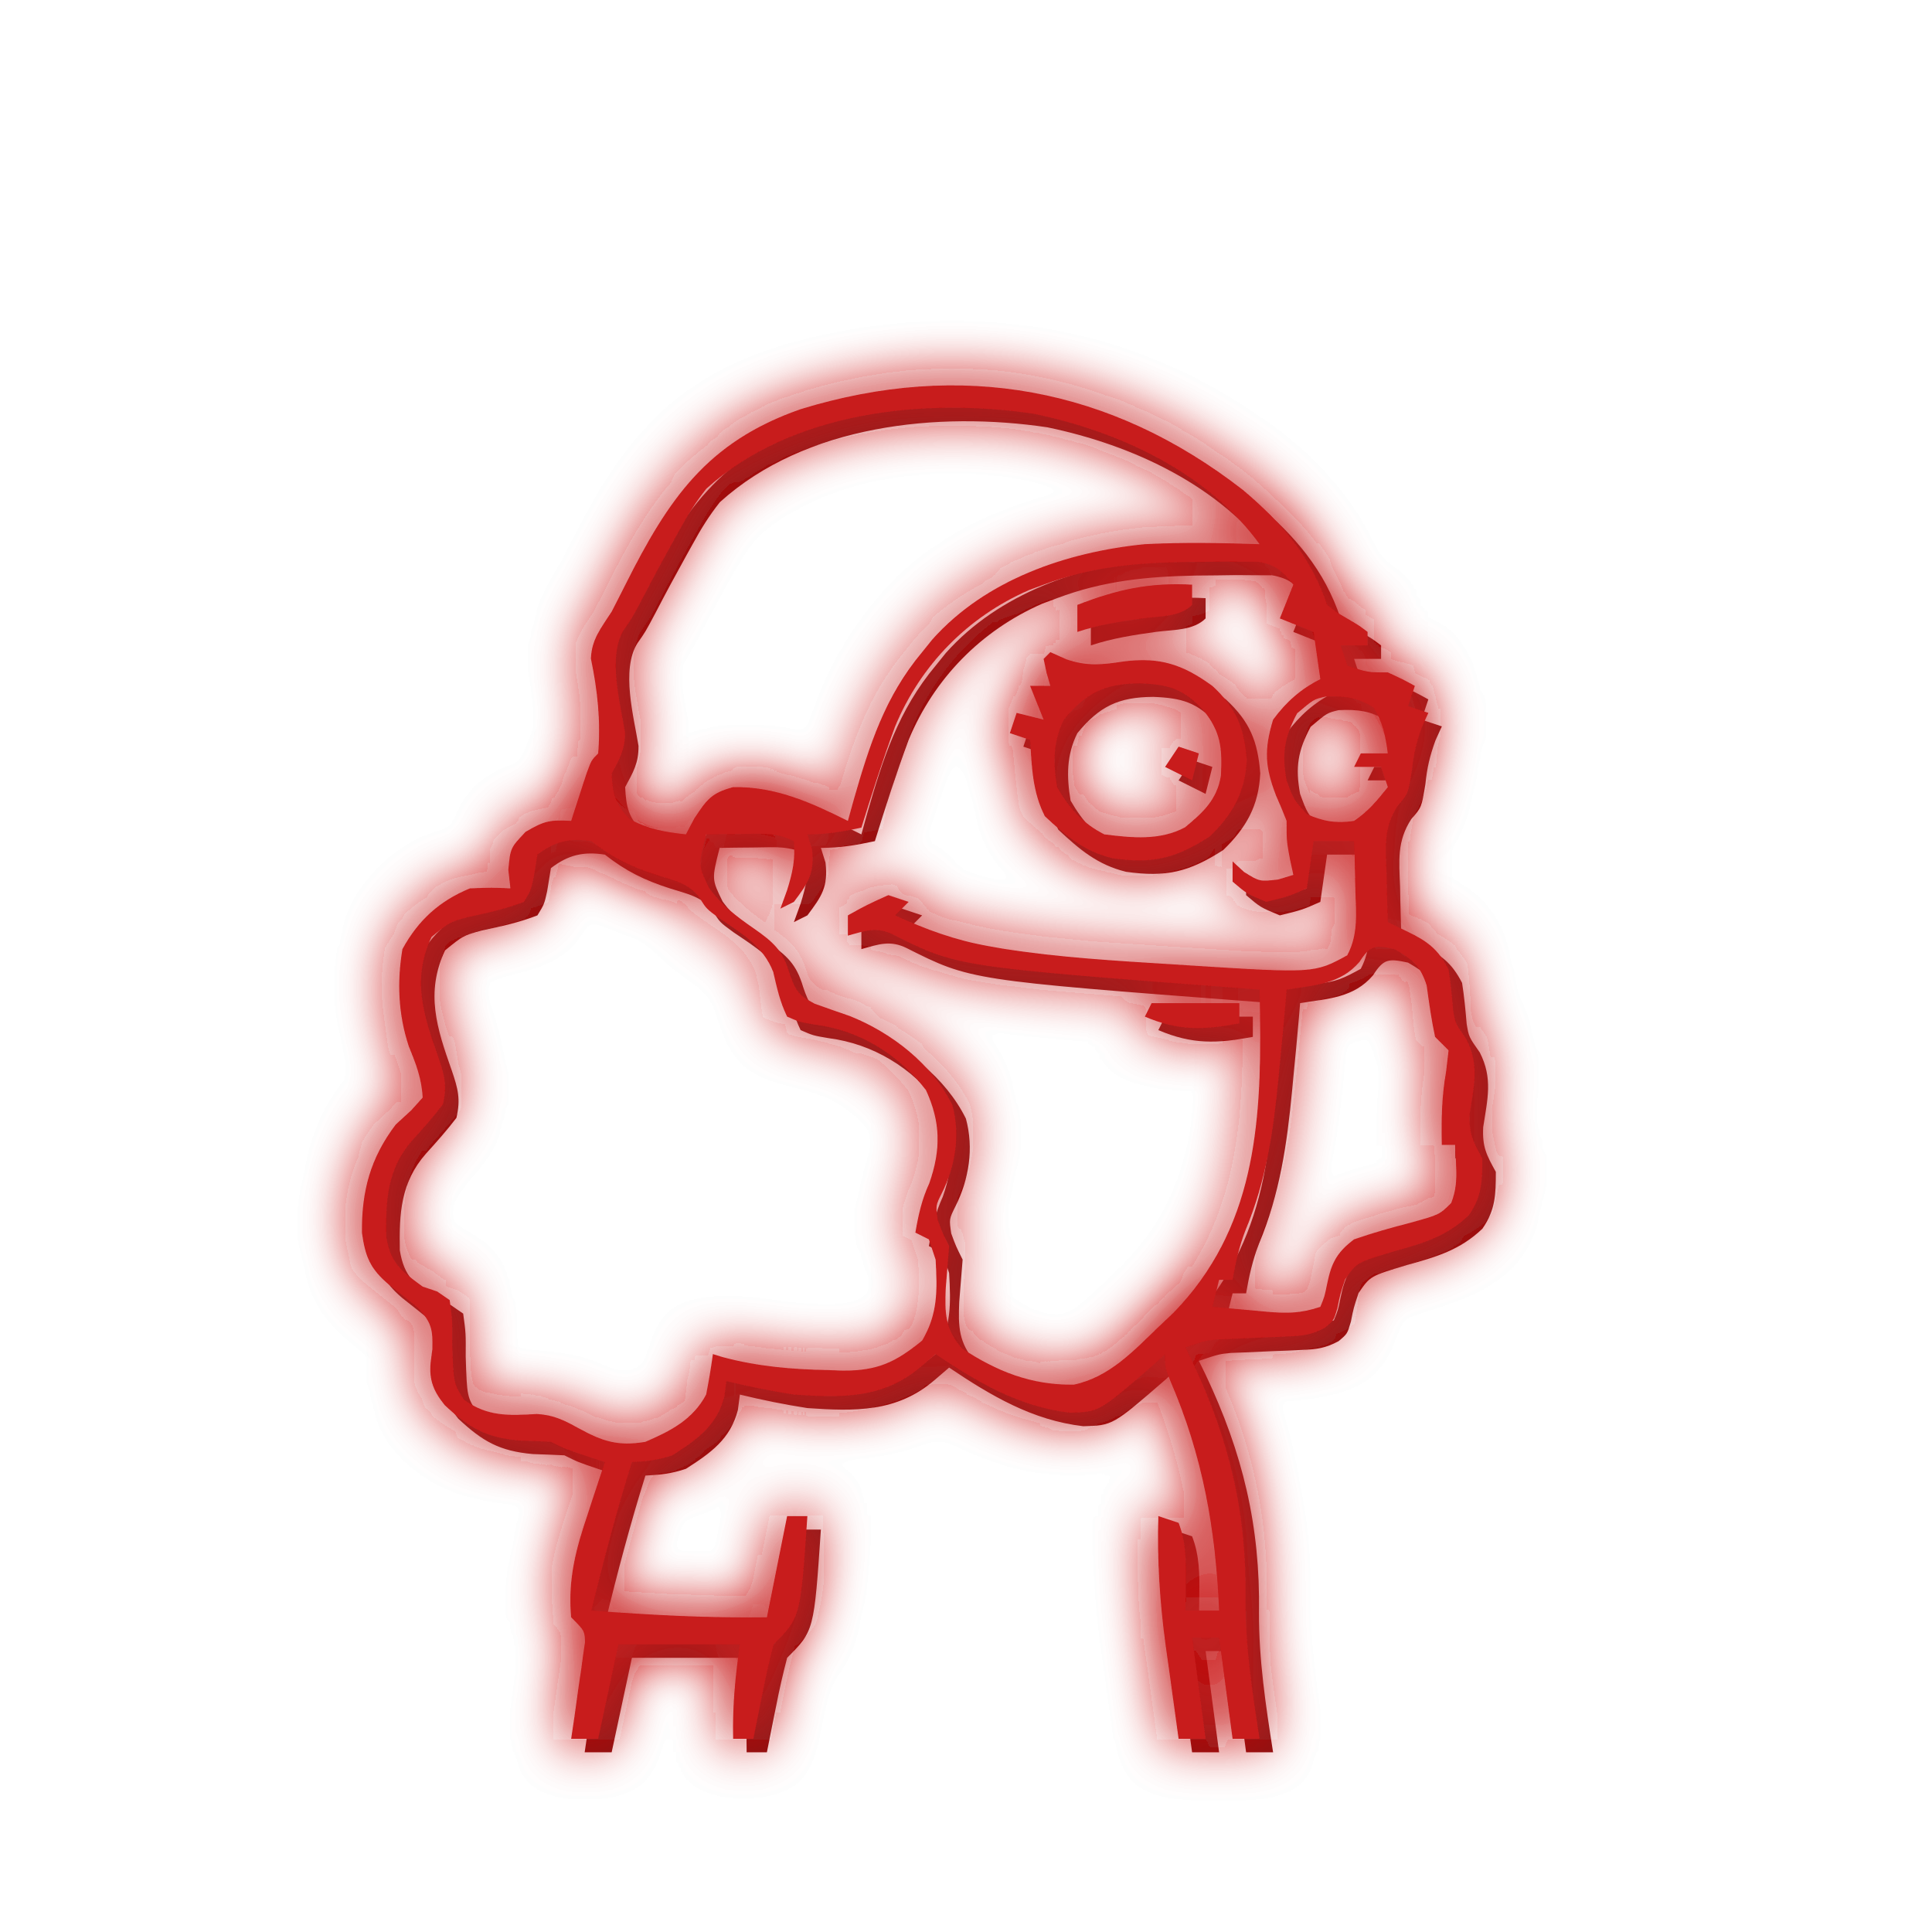
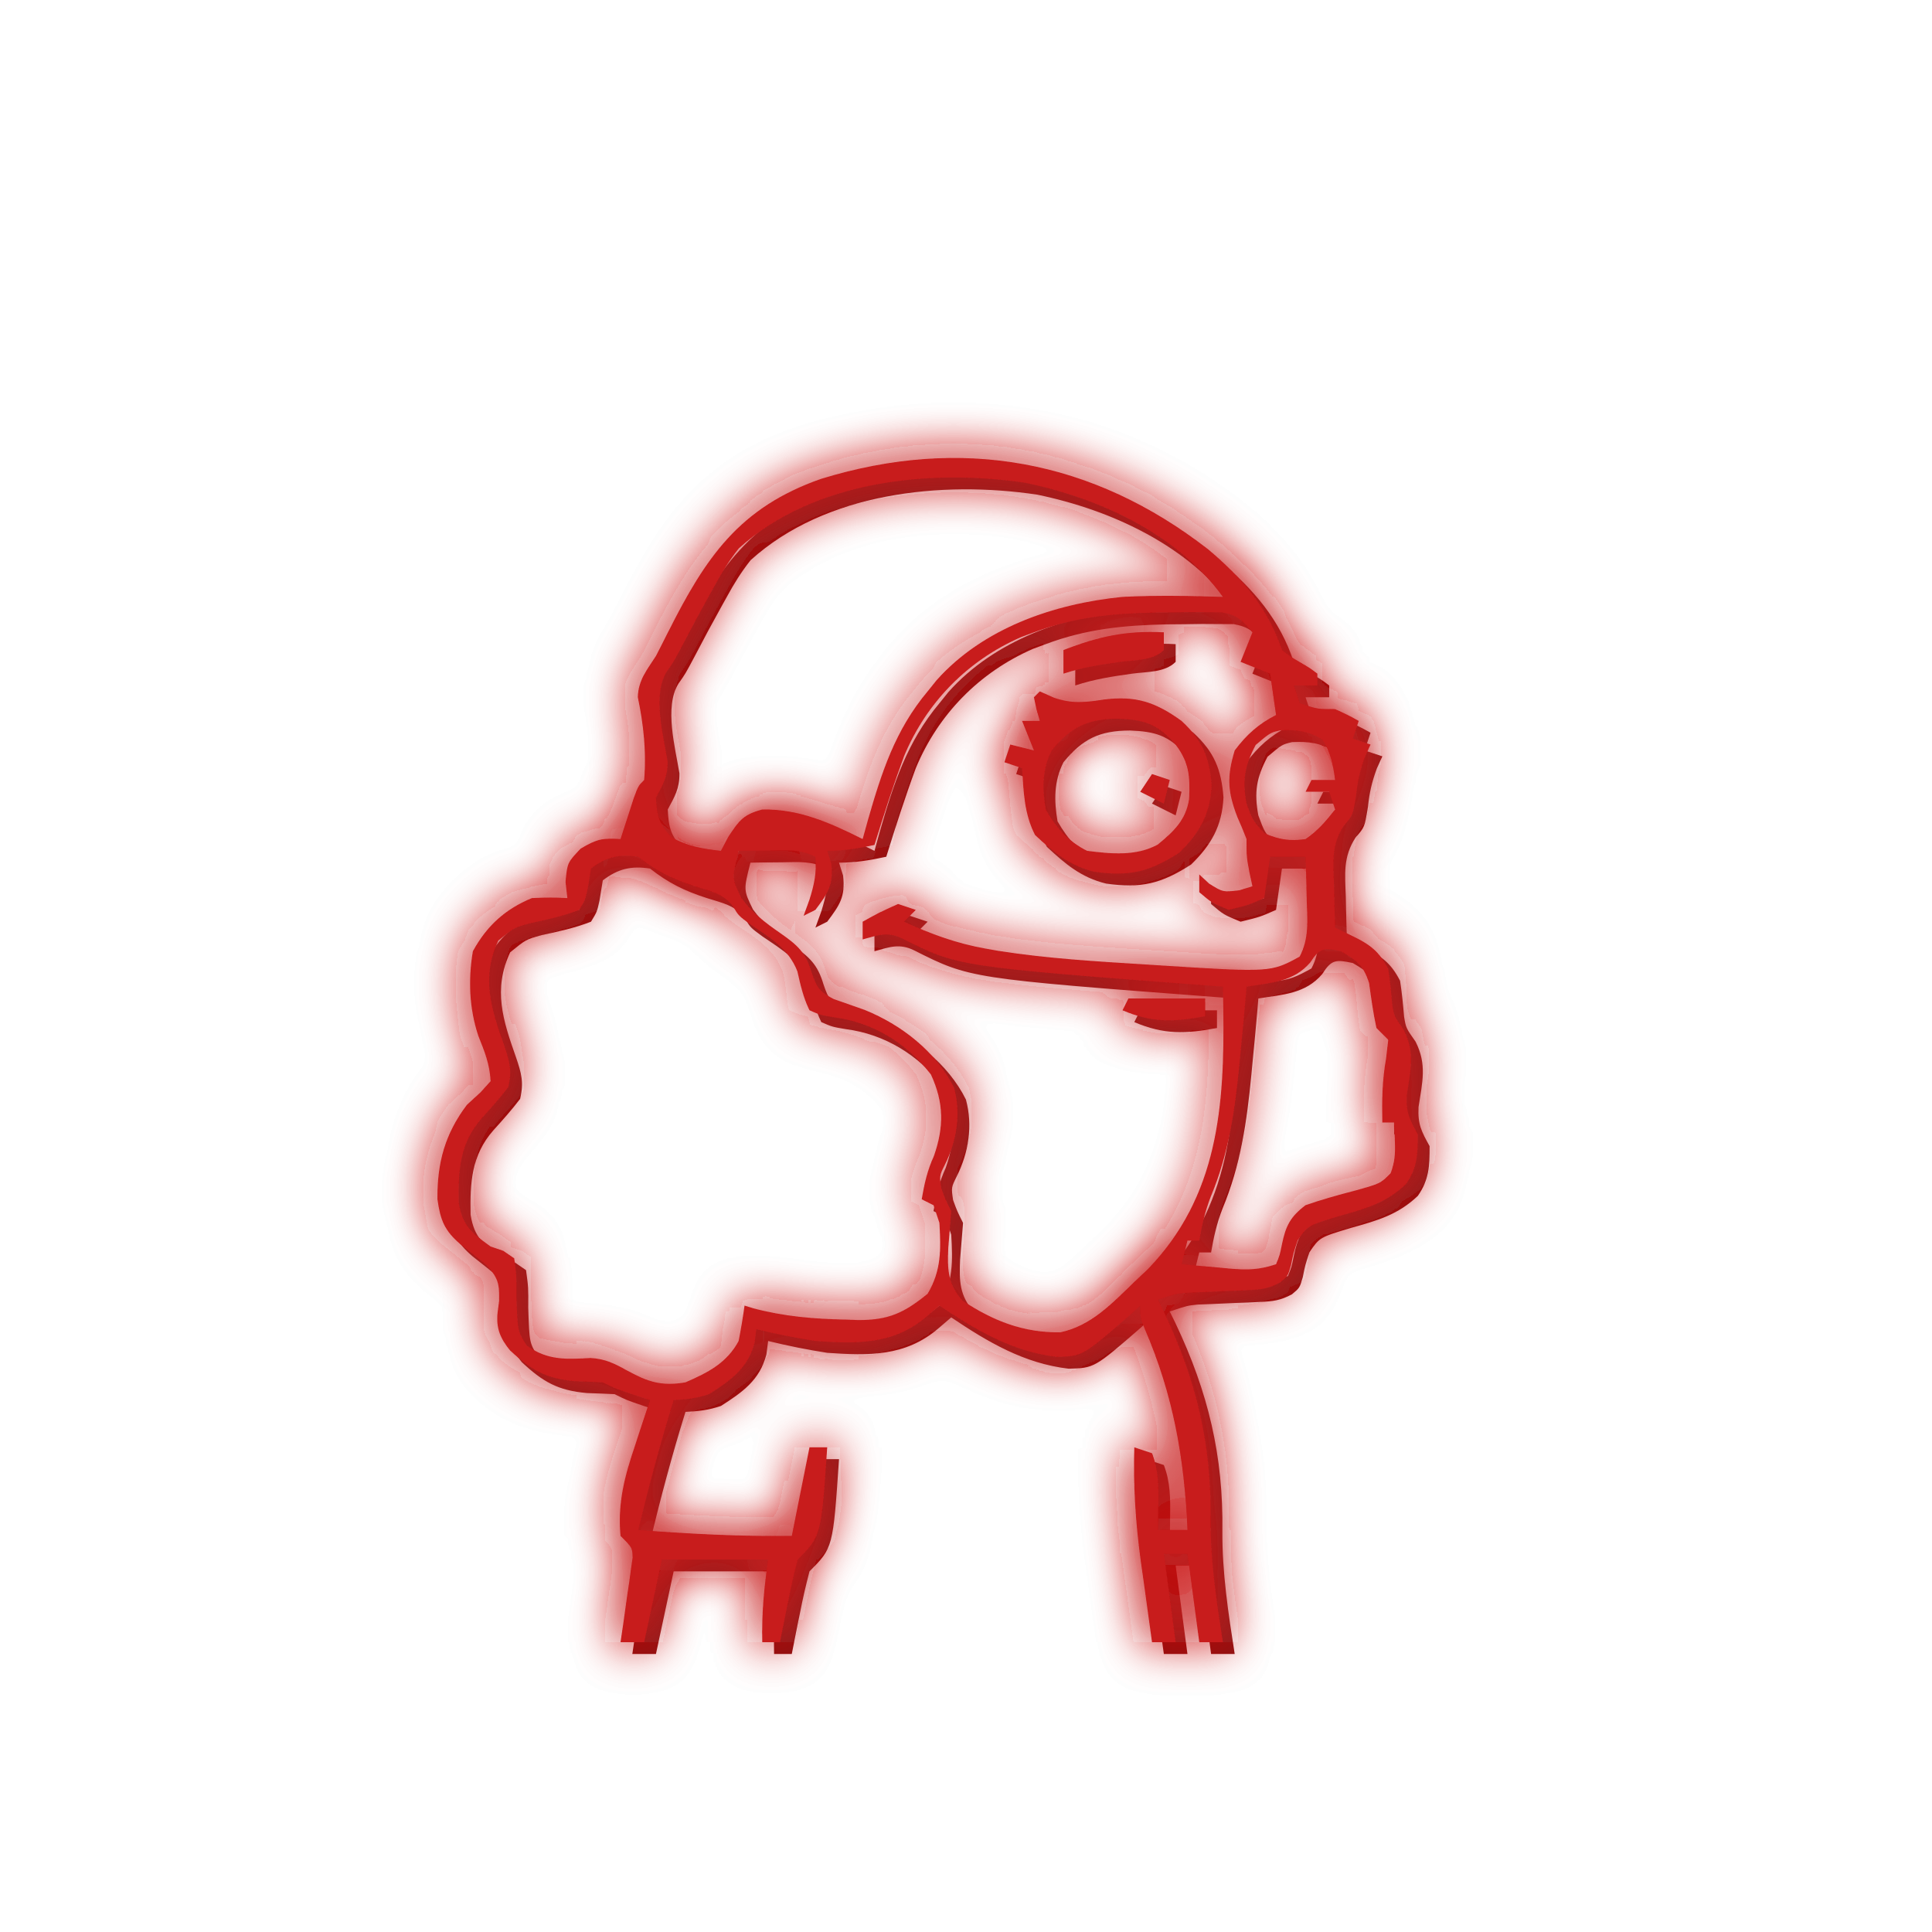
<svg xmlns="http://www.w3.org/2000/svg" version="1.1" width="229" height="229" viewBox="0 0 229 229">
  <defs>
    <filter id="glow">
      <feGaussianBlur stdDeviation="4" result="blur" />
      <feMerge>
        <feMergeNode in="blur" />
        <feMergeNode in="blur" />
        <feMergeNode in="SourceGraphic" />
      </feMerge>
    </filter>
  </defs>
-   <g transform="translate(22.9,22.9) scale(0.8)">
+   <g transform="translate(34.35,34.35) scale(0.7)">
    <g transform="translate(2,2)">
      <path d="M0 0 C5.731 4.815 10.107 9.887 12.496 17.055 C13.906 18.152 13.906 18.152 15.559 19.117 C17.219 20.09 17.219 20.09 18.496 21.055 C18.496 21.715 18.496 22.375 18.496 23.055 C17.176 23.055 15.856 23.055 14.496 23.055 C14.826 24.045 15.156 25.035 15.496 26.055 C18.496 27.055 18.496 27.055 21.496 27.055 C23.684 28.055 23.684 28.055 25.496 29.055 C25.166 30.045 24.836 31.035 24.496 32.055 C25.486 32.385 26.476 32.715 27.496 33.055 C27.187 33.735 26.877 34.416 26.559 35.117 C25.695 37.505 25.313 39.159 25.059 41.617 C24.496 45.055 24.496 45.055 22.973 46.785 C20.826 50.084 21.167 52.962 21.309 56.805 C21.322 57.502 21.336 58.199 21.35 58.918 C21.385 60.631 21.439 62.343 21.496 64.055 C22.449 64.515 23.401 64.975 24.383 65.449 C27.344 66.88 28.95 68.044 30.496 71.055 C30.815 73.076 31.004 75.086 31.176 77.125 C31.496 79.055 31.496 79.055 33.121 81.367 C35.079 85.195 34.266 88.269 33.625 92.434 C33.481 95.371 34.104 96.533 35.496 99.055 C35.496 102.431 35.443 104.693 33.508 107.477 C30.181 110.656 26.694 111.646 22.309 112.867 C16.877 114.497 16.877 114.497 15.16 117.012 C14.434 119.18 14.434 119.18 14.023 121.25 C13.496 123.055 13.496 123.055 12.194 124.144 C10.263 125.18 8.988 125.348 6.809 125.434 C6.11 125.468 5.411 125.502 4.691 125.537 C3.967 125.564 3.243 125.59 2.496 125.617 C1.058 125.677 -0.379 125.741 -1.816 125.809 C-2.452 125.833 -3.087 125.856 -3.742 125.881 C-5.504 126.055 -5.504 126.055 -8.504 127.055 C-8.178 127.721 -7.852 128.388 -7.516 129.074 C-1.994 140.721 0.597 151.513 0.407 164.347 C0.375 171.339 1.415 178.162 2.496 185.055 C1.176 185.055 -0.144 185.055 -1.504 185.055 C-2.164 180.105 -2.824 175.155 -3.504 170.055 C-4.824 170.055 -6.144 170.055 -7.504 170.055 C-7.174 172.53 -7.174 172.53 -5.504 185.055 C-6.824 185.055 -8.144 185.055 -9.504 185.055 C-10.015 181.431 -10.511 177.806 -11.004 174.18 C-11.147 173.166 -11.29 172.153 -11.438 171.109 C-12.299 164.713 -12.697 158.508 -12.504 152.055 C-11.514 152.385 -10.524 152.715 -9.504 153.055 C-8.384 155.946 -8.396 158.732 -8.441 161.805 C-8.45 162.604 -8.459 163.403 -8.469 164.227 C-8.48 164.83 -8.492 165.433 -8.504 166.055 C-6.854 166.055 -5.204 166.055 -3.504 166.055 C-4.021 153.997 -5.904 143.197 -10.734 132.016 C-11.504 130.055 -11.504 130.055 -11.504 128.055 C-12.133 128.632 -12.762 129.21 -13.41 129.805 C-21.278 136.63 -21.278 136.63 -25.629 136.742 C-33.16 135.865 -39.319 132.216 -45.504 128.055 C-46.226 128.673 -46.948 129.292 -47.691 129.93 C-53.275 134.716 -59.527 134.537 -66.504 134.055 C-69.877 133.534 -73.188 132.86 -76.504 132.055 C-76.603 132.813 -76.702 133.571 -76.805 134.352 C-77.921 138.667 -80.839 140.716 -84.504 143.055 C-86.626 143.765 -88.246 143.945 -90.504 144.055 C-92.772 151.327 -94.71 158.652 -96.504 166.055 C-87.815 166.711 -79.225 167.174 -70.504 167.055 C-69.514 162.105 -68.524 157.155 -67.504 152.055 C-66.514 152.055 -65.524 152.055 -64.504 152.055 C-65.519 167.07 -65.519 167.07 -69.504 171.055 C-70.127 173.437 -70.661 175.767 -71.129 178.18 C-71.263 178.838 -71.397 179.497 -71.535 180.176 C-71.865 181.801 -72.185 183.428 -72.504 185.055 C-73.494 185.055 -74.484 185.055 -75.504 185.055 C-75.605 180.098 -75.226 176.11 -74.504 171.055 C-80.444 171.055 -86.384 171.055 -92.504 171.055 C-92.999 173.365 -92.999 173.365 -95.504 185.055 C-96.824 185.055 -98.144 185.055 -99.504 185.055 C-99.336 183.923 -99.169 182.791 -98.996 181.625 C-98.79 180.143 -98.584 178.662 -98.379 177.18 C-98.267 176.433 -98.155 175.687 -98.039 174.918 C-97.942 174.203 -97.846 173.487 -97.746 172.75 C-97.652 172.09 -97.558 171.43 -97.46 170.75 C-97.504 169.055 -97.504 169.055 -99.504 167.055 C-100.015 161.426 -98.799 156.92 -97.004 151.617 C-96.765 150.886 -96.527 150.154 -96.281 149.4 C-95.698 147.615 -95.102 145.835 -94.504 144.055 C-95.453 143.745 -96.401 143.436 -97.379 143.117 C-100.504 142.055 -100.504 142.055 -102.504 141.055 C-104.066 140.978 -105.628 140.917 -107.191 140.867 C-112.124 140.431 -114.657 138.968 -118.227 135.625 C-119.876 133.597 -120.589 131.891 -120.32 129.258 C-120.237 128.613 -120.153 127.969 -120.066 127.305 C-119.996 124.363 -120.195 123.393 -122.211 121.188 C-123.66 120.012 -125.119 118.848 -126.586 117.695 C-129.317 115.359 -130.008 113.597 -130.504 110.055 C-130.56 103.887 -129.24 98.997 -125.504 94.055 C-125.122 93.704 -125.122 93.704 -123.191 91.93 C-122.635 91.311 -122.078 90.692 -121.504 90.055 C-121.654 87.199 -122.496 85.073 -123.566 82.43 C-125.126 77.752 -125.318 72.896 -124.504 68.055 C-122.149 63.757 -119.034 60.922 -114.504 59.055 C-111.254 58.93 -111.254 58.93 -108.504 59.055 C-108.607 58.147 -108.71 57.24 -108.816 56.305 C-108.504 53.055 -108.504 53.055 -106.254 50.68 C-103.464 49.031 -102.584 48.884 -99.504 49.055 C-99.299 48.417 -99.094 47.779 -98.883 47.121 C-98.613 46.295 -98.344 45.469 -98.066 44.617 C-97.8 43.793 -97.533 42.97 -97.258 42.121 C-96.504 40.055 -96.504 40.055 -95.504 39.055 C-95.099 34.283 -95.605 29.682 -96.578 25.012 C-96.468 22.113 -95.066 20.491 -93.504 18.055 C-92.819 16.741 -92.148 15.42 -91.488 14.094 C-85.133 1.461 -79.464 -7.076 -65.504 -11.945 C-41.76 -19.231 -19.574 -15.207 0 0 Z M-79.469 -0.168 C-81.062 1.831 -82.28 3.809 -83.504 6.055 C-83.793 6.575 -84.083 7.095 -84.381 7.63 C-85.958 10.466 -87.495 13.319 -88.988 16.199 C-90.504 19.055 -90.504 19.055 -91.695 20.746 C-94.136 24.696 -92.221 31.599 -91.527 35.941 C-91.499 38.491 -92.312 39.835 -93.504 42.055 C-93.353 45.158 -92.985 46.556 -90.816 48.805 C-88.054 50.298 -85.607 50.702 -82.504 51.055 C-82.091 50.271 -81.679 49.487 -81.254 48.68 C-79.372 45.857 -78.739 44.929 -75.504 44.055 C-69.236 43.941 -64.021 46.309 -58.504 49.055 C-58.213 48.004 -57.921 46.954 -57.621 45.871 C-55.291 37.771 -53.007 30.62 -47.504 24.055 C-47.004 23.433 -46.504 22.812 -45.988 22.172 C-38.078 13.301 -26.087 9.208 -14.504 8.055 C-8.834 7.767 -3.175 7.869 2.496 8.055 C-5.249 -2.586 -18.248 -8.62 -30.941 -11.258 C-47.109 -13.667 -66.763 -11.661 -79.469 -0.168 Z M-29.504 14.055 C-30.222 14.322 -30.94 14.588 -31.68 14.863 C-40.762 18.831 -47.727 25.959 -51.504 35.055 C-53.331 40.003 -54.944 45.016 -56.504 50.055 C-59.267 50.652 -61.664 51.055 -64.504 51.055 C-64.277 51.777 -64.05 52.498 -63.816 53.242 C-63.416 56.845 -64.365 58.202 -66.504 61.055 C-66.834 61.22 -66.834 61.22 -68.504 62.055 C-68.339 61.601 -68.339 61.601 -67.504 59.305 C-66.67 56.593 -66.291 54.826 -66.504 52.055 C-69.148 50.732 -71.182 50.958 -74.129 50.992 C-74.63 50.997 -74.63 50.997 -77.168 51.02 C-77.939 51.031 -78.71 51.043 -79.504 51.055 C-80.684 55.688 -80.684 55.688 -79.066 58.992 C-77.189 61.565 -75.048 63.184 -72.441 64.992 C-69.52 67.027 -68.142 68.26 -67.129 71.68 C-66.269 74.204 -65.836 74.881 -63.426 76.141 C-61.69 76.763 -59.951 77.374 -58.207 77.973 C-51.988 80.462 -46.043 85.072 -43.02 91.16 C-41.824 95.553 -42.554 100.165 -44.578 104.191 C-45.504 106.055 -45.504 106.055 -45.191 108.18 C-44.504 110.055 -44.504 110.055 -43.504 112.055 C-43.665 114.138 -43.833 116.222 -44.004 118.305 C-44.162 121.933 -44.112 124.363 -41.609 127.211 C-36.401 130.644 -31.311 132.667 -25.035 132.586 C-19.805 131.488 -16.25 127.662 -12.504 124.055 C-12.135 123.706 -12.135 123.706 -10.27 121.941 C1.756 109.577 2.783 94.153 2.566 77.859 C2.544 76.591 2.521 75.323 2.496 74.055 C2.028 74.02 2.028 74.02 -0.339 73.843 C-42.356 70.653 -42.356 70.653 -51.777 65.91 C-54.246 64.687 -55.924 65.338 -58.504 66.055 C-58.504 65.065 -58.504 64.075 -58.504 63.055 C-55.691 61.492 -55.691 61.492 -52.504 60.055 C-52.009 60.22 -52.009 60.22 -49.504 61.055 C-50.164 61.715 -50.824 62.375 -51.504 63.055 C-46.932 65.143 -42.596 66.742 -37.629 67.617 C-36.941 67.739 -36.254 67.86 -35.545 67.985 C-27.231 69.299 -18.834 69.78 -10.441 70.305 C-9.716 70.352 -8.99 70.399 -8.242 70.447 C10.584 71.64 10.584 71.64 15.484 68.973 C17.12 65.872 16.809 62.809 16.684 59.367 C16.67 58.665 16.657 57.963 16.643 57.24 C16.607 55.511 16.553 53.783 16.496 52.055 C14.516 52.055 12.536 52.055 10.496 52.055 C10.166 54.365 9.836 56.675 9.496 59.055 C6.809 60.242 6.809 60.242 3.496 61.055 C0.621 59.867 0.621 59.867 -1.504 58.055 C-1.504 57.065 -1.504 56.075 -1.504 55.055 C-0.947 55.57 -0.39 56.086 0.184 56.617 C2.496 58.055 2.496 58.055 5.246 57.742 C5.989 57.515 6.731 57.288 7.496 57.055 C7.331 56.292 7.166 55.528 6.996 54.742 C6.496 52.055 6.496 52.055 6.496 49.055 C6.01 47.791 5.485 46.541 4.934 45.305 C3.277 40.984 3.151 38.51 4.496 34.055 C6.422 31.458 8.581 29.512 11.496 28.055 C11.331 26.9 11.331 26.9 10.496 21.055 C8.846 20.395 7.196 19.735 5.496 19.055 C6.156 17.405 6.816 15.755 7.496 14.055 C5.836 12.027 4.948 11.135 2.326 10.667 C1.497 10.663 0.667 10.66 -0.188 10.656 C-1.11 10.65 -2.032 10.644 -2.982 10.638 C-3.959 10.652 -4.935 10.665 -5.941 10.68 C-6.936 10.688 -7.931 10.697 -8.956 10.706 C-16.206 10.851 -22.669 11.479 -29.504 14.055 Z M8.059 33.117 C6.157 36.693 5.774 39.099 6.496 43.055 C7.559 45.93 7.559 45.93 9.496 48.055 C11.897 49.122 13.894 49.47 16.496 49.055 C18.635 47.598 19.846 46.104 21.496 44.055 C21.166 43.065 20.836 42.075 20.496 41.055 C19.176 41.055 17.856 41.055 16.496 41.055 C16.826 40.395 17.156 39.735 17.496 39.055 C18.816 39.055 20.136 39.055 21.496 39.055 C21.146 36.464 20.758 34.477 19.371 32.242 C17.022 30.754 14.978 30.51 12.215 30.645 C10.496 31.055 10.496 31.055 8.059 33.117 Z M-104.504 54.055 C-104.69 55.189 -104.875 56.323 -105.066 57.492 C-105.484 59.387 -105.484 59.387 -106.504 61.055 C-109.253 62.13 -111.978 62.701 -114.859 63.332 C-117.504 64.055 -117.504 64.055 -120.191 66.242 C-123.126 72.531 -121.414 77.757 -119.195 84.027 C-118.287 86.691 -117.847 88.28 -118.504 91.055 C-119.924 92.923 -121.458 94.642 -123.035 96.379 C-126.758 100.626 -126.996 105.221 -126.891 110.68 C-126.254 114.591 -124.671 115.752 -121.504 118.055 C-120.795 118.294 -120.086 118.534 -119.355 118.781 C-118.744 119.201 -118.133 119.622 -117.504 120.055 C-117.105 122.953 -117.105 122.953 -117.129 126.43 C-116.935 132.373 -116.935 132.373 -115.398 134.801 C-111.928 137.341 -108.726 137.183 -104.582 136.93 C-102.071 137.081 -100.574 137.848 -98.379 139.055 C-94.862 140.974 -92.58 141.749 -88.504 141.055 C-84.724 139.423 -81.496 137.778 -79.504 134.055 C-79.114 132.065 -78.772 130.064 -78.504 128.055 C-78.272 128.127 -78.272 128.127 -77.098 128.492 C-71.845 129.903 -66.729 130.33 -61.316 130.43 C-60.64 130.455 -59.963 130.481 -59.266 130.508 C-54.137 130.528 -51.481 129.302 -47.504 126.055 C-45.145 122.087 -45.254 118.544 -45.504 114.055 C-45.834 113.065 -46.164 112.075 -46.504 111.055 C-47.164 110.725 -47.824 110.395 -48.504 110.055 C-48.053 107.426 -47.559 105.174 -46.441 102.742 C-44.711 97.781 -44.739 93.717 -46.941 88.93 C-51.062 83.619 -56.748 80.097 -63.379 79.242 C-65.652 78.859 -65.652 78.859 -67.504 78.055 C-68.566 75.886 -69.021 73.791 -69.562 71.441 C-71.087 67.576 -74.094 65.841 -77.445 63.562 C-79.504 62.055 -79.504 62.055 -80.445 60.484 C-82.109 58.238 -84.265 57.896 -86.879 57.055 C-90.675 55.827 -93.374 54.516 -96.504 52.055 C-99.68 51.558 -101.951 52.097 -104.504 54.055 Z M17.309 69.93 C14.465 73.264 10.689 73.387 6.496 74.055 C6.447 74.663 6.398 75.272 6.348 75.898 C6.087 78.953 5.795 82.004 5.496 85.055 C5.467 85.371 5.467 85.371 5.317 86.969 C4.546 94.973 3.525 102.231 0.398 109.723 C-0.542 112.153 -1.062 114.491 -1.504 117.055 C-2.164 117.055 -2.824 117.055 -3.504 117.055 C-3.834 118.375 -4.164 119.695 -4.504 121.055 C-2.4 121.25 -0.296 121.436 1.809 121.617 C2.403 121.673 2.998 121.729 3.611 121.787 C6.639 122.041 8.572 122.029 11.496 121.055 C12.121 119.531 12.121 119.531 12.496 117.68 C13.133 114.561 13.926 113 16.496 111.055 C19.266 110.095 22.012 109.325 24.846 108.594 C29.153 107.398 29.153 107.398 30.891 105.66 C31.599 103.783 31.697 102.369 31.621 100.367 C31.58 99.274 31.539 98.181 31.496 97.055 C30.836 97.055 30.176 97.055 29.496 97.055 C29.42 93.336 29.467 89.907 30.121 86.242 C30.183 85.716 30.183 85.716 30.496 83.055 C29.836 82.395 29.176 81.735 28.496 81.055 C27.952 78.536 27.607 76.017 27.254 73.465 C26.311 70.465 25.169 69.627 22.496 68.055 C19.651 67.451 18.9 67.416 17.309 69.93 Z " fill="#8b1414" transform="translate(155.5039,43.94531)" />
      <path d="M0 0 C0 0.99 0 1.98 0 3 C-1.837 4.837 -4.87 4.655 -7.375 5 C-10.688 5.463 -13.81 5.937 -17 7 C-17 5.68 -17 4.36 -17 3 C-11.103 0.707 -6.334 -0.345 0 0 Z " fill="#8b1414" transform="translate(148,58)" />
      <path d="M0 0 C0.392 0.175 0.392 0.175 2.375 1.062 C5.433 2.123 7.7 1.87 10.875 1.375 C16.26 0.694 19.636 1.835 24 5 C27.556 8.283 28.733 11.228 29.098 15.945 C28.868 20.771 27.04 23.987 23.625 27.312 C18.546 30.578 15.176 31.386 9.215 30.543 C4.994 29.508 2.35 27.257 -0.812 24.312 C-2.653 20.727 -2.753 16.98 -3 13 C-3.99 12.67 -4.98 12.34 -6 12 C-5.67 11.01 -5.34 10.02 -5 9 C-4.34 9.165 -4.34 9.165 -1 10 C-1.66 8.35 -2.32 6.7 -3 5 C-2.01 5 -1.02 5 0 5 C-0.093 4.68 -0.093 4.68 -0.562 3.062 C-0.707 2.382 -0.851 1.701 -1 1 C-0.67 0.67 -0.34 0.34 0 0 Z M2 10 C0.379 13.242 0.395 16.455 1 20 C2.764 23.073 4.821 25.41 8 27 C12.092 27.515 16.236 27.944 19.957 25.953 C22.636 23.737 24.711 21.833 25.273 18.266 C25.478 14.214 25.258 11.76 22.625 8.562 C19.705 5.429 17.511 4.793 13.25 4.625 C8.084 4.655 5.265 6.024 2 10 Z " fill="#8b1414" transform="translate(127,68)" />
      <path d="M0 0 C0.99 0.33 1.98 0.66 3 1 C2.67 2.32 2.34 3.64 2 5 C0.68 4.34 -0.64 3.68 -2 3 C-1.34 2.01 -0.68 1.02 0 0 Z " fill="#8b1414" transform="translate(146,82)" />
      <path d="M0 0 C4.29 0 8.58 0 13 0 C13 0.99 13 1.98 13 3 C7.668 4.001 4.028 4.137 -1 2 C-0.67 1.34 -0.34 0.68 0 0 Z " fill="#8b1414" transform="translate(142,120)" />
    </g>
    <g filter="url(#glow)">
      <path d="M0 0 C5.731 4.815 10.107 9.887 12.496 17.055 C13.906 18.152 13.906 18.152 15.559 19.117 C17.219 20.09 17.219 20.09 18.496 21.055 C18.496 21.715 18.496 22.375 18.496 23.055 C17.176 23.055 15.856 23.055 14.496 23.055 C14.826 24.045 15.156 25.035 15.496 26.055 C18.496 27.055 18.496 27.055 21.496 27.055 C23.684 28.055 23.684 28.055 25.496 29.055 C25.166 30.045 24.836 31.035 24.496 32.055 C25.486 32.385 26.476 32.715 27.496 33.055 C27.187 33.735 26.877 34.416 26.559 35.117 C25.695 37.505 25.313 39.159 25.059 41.617 C24.496 45.055 24.496 45.055 22.973 46.785 C20.826 50.084 21.167 52.962 21.309 56.805 C21.322 57.502 21.336 58.199 21.35 58.918 C21.385 60.631 21.439 62.343 21.496 64.055 C22.449 64.515 23.401 64.975 24.383 65.449 C27.344 66.88 28.95 68.044 30.496 71.055 C30.815 73.076 31.004 75.086 31.176 77.125 C31.496 79.055 31.496 79.055 33.121 81.367 C35.079 85.195 34.266 88.269 33.625 92.434 C33.481 95.371 34.104 96.533 35.496 99.055 C35.496 102.431 35.443 104.693 33.508 107.477 C30.181 110.656 26.694 111.646 22.309 112.867 C16.877 114.497 16.877 114.497 15.16 117.012 C14.434 119.18 14.434 119.18 14.023 121.25 C13.496 123.055 13.496 123.055 12.194 124.144 C10.263 125.18 8.988 125.348 6.809 125.434 C6.11 125.468 5.411 125.502 4.691 125.537 C3.967 125.564 3.243 125.59 2.496 125.617 C1.058 125.677 -0.379 125.741 -1.816 125.809 C-2.452 125.833 -3.087 125.856 -3.742 125.881 C-5.504 126.055 -5.504 126.055 -8.504 127.055 C-8.178 127.721 -7.852 128.388 -7.516 129.074 C-1.994 140.721 0.597 151.513 0.407 164.347 C0.375 171.339 1.415 178.162 2.496 185.055 C1.176 185.055 -0.144 185.055 -1.504 185.055 C-2.164 180.105 -2.824 175.155 -3.504 170.055 C-4.824 170.055 -6.144 170.055 -7.504 170.055 C-7.174 172.53 -7.174 172.53 -5.504 185.055 C-6.824 185.055 -8.144 185.055 -9.504 185.055 C-10.015 181.431 -10.511 177.806 -11.004 174.18 C-11.147 173.166 -11.29 172.153 -11.438 171.109 C-12.299 164.713 -12.697 158.508 -12.504 152.055 C-11.514 152.385 -10.524 152.715 -9.504 153.055 C-8.384 155.946 -8.396 158.732 -8.441 161.805 C-8.45 162.604 -8.459 163.403 -8.469 164.227 C-8.48 164.83 -8.492 165.433 -8.504 166.055 C-6.854 166.055 -5.204 166.055 -3.504 166.055 C-4.021 153.997 -5.904 143.197 -10.734 132.016 C-11.504 130.055 -11.504 130.055 -11.504 128.055 C-12.133 128.632 -12.762 129.21 -13.41 129.805 C-21.278 136.63 -21.278 136.63 -25.629 136.742 C-33.16 135.865 -39.319 132.216 -45.504 128.055 C-46.226 128.673 -46.948 129.292 -47.691 129.93 C-53.275 134.716 -59.527 134.537 -66.504 134.055 C-69.877 133.534 -73.188 132.86 -76.504 132.055 C-76.603 132.813 -76.702 133.571 -76.805 134.352 C-77.921 138.667 -80.839 140.716 -84.504 143.055 C-86.626 143.765 -88.246 143.945 -90.504 144.055 C-92.772 151.327 -94.71 158.652 -96.504 166.055 C-87.815 166.711 -79.225 167.174 -70.504 167.055 C-69.514 162.105 -68.524 157.155 -67.504 152.055 C-66.514 152.055 -65.524 152.055 -64.504 152.055 C-65.519 167.07 -65.519 167.07 -69.504 171.055 C-70.127 173.437 -70.661 175.767 -71.129 178.18 C-71.263 178.838 -71.397 179.497 -71.535 180.176 C-71.865 181.801 -72.185 183.428 -72.504 185.055 C-73.494 185.055 -74.484 185.055 -75.504 185.055 C-75.605 180.098 -75.226 176.11 -74.504 171.055 C-80.444 171.055 -86.384 171.055 -92.504 171.055 C-92.999 173.365 -92.999 173.365 -95.504 185.055 C-96.824 185.055 -98.144 185.055 -99.504 185.055 C-99.336 183.923 -99.169 182.791 -98.996 181.625 C-98.79 180.143 -98.584 178.662 -98.379 177.18 C-98.267 176.433 -98.155 175.687 -98.039 174.918 C-97.942 174.203 -97.846 173.487 -97.746 172.75 C-97.652 172.09 -97.558 171.43 -97.46 170.75 C-97.504 169.055 -97.504 169.055 -99.504 167.055 C-100.015 161.426 -98.799 156.92 -97.004 151.617 C-96.765 150.886 -96.527 150.154 -96.281 149.4 C-95.698 147.615 -95.102 145.835 -94.504 144.055 C-95.453 143.745 -96.401 143.436 -97.379 143.117 C-100.504 142.055 -100.504 142.055 -102.504 141.055 C-104.066 140.978 -105.628 140.917 -107.191 140.867 C-112.124 140.431 -114.657 138.968 -118.227 135.625 C-119.876 133.597 -120.589 131.891 -120.32 129.258 C-120.237 128.613 -120.153 127.969 -120.066 127.305 C-119.996 124.363 -120.195 123.393 -122.211 121.188 C-123.66 120.012 -125.119 118.848 -126.586 117.695 C-129.317 115.359 -130.008 113.597 -130.504 110.055 C-130.56 103.887 -129.24 98.997 -125.504 94.055 C-125.122 93.704 -125.122 93.704 -123.191 91.93 C-122.635 91.311 -122.078 90.692 -121.504 90.055 C-121.654 87.199 -122.496 85.073 -123.566 82.43 C-125.126 77.752 -125.318 72.896 -124.504 68.055 C-122.149 63.757 -119.034 60.922 -114.504 59.055 C-111.254 58.93 -111.254 58.93 -108.504 59.055 C-108.607 58.147 -108.71 57.24 -108.816 56.305 C-108.504 53.055 -108.504 53.055 -106.254 50.68 C-103.464 49.031 -102.584 48.884 -99.504 49.055 C-99.299 48.417 -99.094 47.779 -98.883 47.121 C-98.613 46.295 -98.344 45.469 -98.066 44.617 C-97.8 43.793 -97.533 42.97 -97.258 42.121 C-96.504 40.055 -96.504 40.055 -95.504 39.055 C-95.099 34.283 -95.605 29.682 -96.578 25.012 C-96.468 22.113 -95.066 20.491 -93.504 18.055 C-92.819 16.741 -92.148 15.42 -91.488 14.094 C-85.133 1.461 -79.464 -7.076 -65.504 -11.945 C-41.76 -19.231 -19.574 -15.207 0 0 Z M-79.469 -0.168 C-81.062 1.831 -82.28 3.809 -83.504 6.055 C-83.793 6.575 -84.083 7.095 -84.381 7.63 C-85.958 10.466 -87.495 13.319 -88.988 16.199 C-90.504 19.055 -90.504 19.055 -91.695 20.746 C-94.136 24.696 -92.221 31.599 -91.527 35.941 C-91.499 38.491 -92.312 39.835 -93.504 42.055 C-93.353 45.158 -92.985 46.556 -90.816 48.805 C-88.054 50.298 -85.607 50.702 -82.504 51.055 C-82.091 50.271 -81.679 49.487 -81.254 48.68 C-79.372 45.857 -78.739 44.929 -75.504 44.055 C-69.236 43.941 -64.021 46.309 -58.504 49.055 C-58.213 48.004 -57.921 46.954 -57.621 45.871 C-55.291 37.771 -53.007 30.62 -47.504 24.055 C-47.004 23.433 -46.504 22.812 -45.988 22.172 C-38.078 13.301 -26.087 9.208 -14.504 8.055 C-8.834 7.767 -3.175 7.869 2.496 8.055 C-5.249 -2.586 -18.248 -8.62 -30.941 -11.258 C-47.109 -13.667 -66.763 -11.661 -79.469 -0.168 Z M-29.504 14.055 C-30.222 14.322 -30.94 14.588 -31.68 14.863 C-40.762 18.831 -47.727 25.959 -51.504 35.055 C-53.331 40.003 -54.944 45.016 -56.504 50.055 C-59.267 50.652 -61.664 51.055 -64.504 51.055 C-64.277 51.777 -64.05 52.498 -63.816 53.242 C-63.416 56.845 -64.365 58.202 -66.504 61.055 C-66.834 61.22 -66.834 61.22 -68.504 62.055 C-68.339 61.601 -68.339 61.601 -67.504 59.305 C-66.67 56.593 -66.291 54.826 -66.504 52.055 C-69.148 50.732 -71.182 50.958 -74.129 50.992 C-74.63 50.997 -74.63 50.997 -77.168 51.02 C-77.939 51.031 -78.71 51.043 -79.504 51.055 C-80.684 55.688 -80.684 55.688 -79.066 58.992 C-77.189 61.565 -75.048 63.184 -72.441 64.992 C-69.52 67.027 -68.142 68.26 -67.129 71.68 C-66.269 74.204 -65.836 74.881 -63.426 76.141 C-61.69 76.763 -59.951 77.374 -58.207 77.973 C-51.988 80.462 -46.043 85.072 -43.02 91.16 C-41.824 95.553 -42.554 100.165 -44.578 104.191 C-45.504 106.055 -45.504 106.055 -45.191 108.18 C-44.504 110.055 -44.504 110.055 -43.504 112.055 C-43.665 114.138 -43.833 116.222 -44.004 118.305 C-44.162 121.933 -44.112 124.363 -41.609 127.211 C-36.401 130.644 -31.311 132.667 -25.035 132.586 C-19.805 131.488 -16.25 127.662 -12.504 124.055 C-12.135 123.706 -12.135 123.706 -10.27 121.941 C1.756 109.577 2.783 94.153 2.566 77.859 C2.544 76.591 2.521 75.323 2.496 74.055 C2.028 74.02 2.028 74.02 -0.339 73.843 C-42.356 70.653 -42.356 70.653 -51.777 65.91 C-54.246 64.687 -55.924 65.338 -58.504 66.055 C-58.504 65.065 -58.504 64.075 -58.504 63.055 C-55.691 61.492 -55.691 61.492 -52.504 60.055 C-52.009 60.22 -52.009 60.22 -49.504 61.055 C-50.164 61.715 -50.824 62.375 -51.504 63.055 C-46.932 65.143 -42.596 66.742 -37.629 67.617 C-36.941 67.739 -36.254 67.86 -35.545 67.985 C-27.231 69.299 -18.834 69.78 -10.441 70.305 C-9.716 70.352 -8.99 70.399 -8.242 70.447 C10.584 71.64 10.584 71.64 15.484 68.973 C17.12 65.872 16.809 62.809 16.684 59.367 C16.67 58.665 16.657 57.963 16.643 57.24 C16.607 55.511 16.553 53.783 16.496 52.055 C14.516 52.055 12.536 52.055 10.496 52.055 C10.166 54.365 9.836 56.675 9.496 59.055 C6.809 60.242 6.809 60.242 3.496 61.055 C0.621 59.867 0.621 59.867 -1.504 58.055 C-1.504 57.065 -1.504 56.075 -1.504 55.055 C-0.947 55.57 -0.39 56.086 0.184 56.617 C2.496 58.055 2.496 58.055 5.246 57.742 C5.989 57.515 6.731 57.288 7.496 57.055 C7.331 56.292 7.166 55.528 6.996 54.742 C6.496 52.055 6.496 52.055 6.496 49.055 C6.01 47.791 5.485 46.541 4.934 45.305 C3.277 40.984 3.151 38.51 4.496 34.055 C6.422 31.458 8.581 29.512 11.496 28.055 C11.331 26.9 11.331 26.9 10.496 21.055 C8.846 20.395 7.196 19.735 5.496 19.055 C6.156 17.405 6.816 15.755 7.496 14.055 C5.836 12.027 4.948 11.135 2.326 10.667 C1.497 10.663 0.667 10.66 -0.188 10.656 C-1.11 10.65 -2.032 10.644 -2.982 10.638 C-3.959 10.652 -4.935 10.665 -5.941 10.68 C-6.936 10.688 -7.931 10.697 -8.956 10.706 C-16.206 10.851 -22.669 11.479 -29.504 14.055 Z M8.059 33.117 C6.157 36.693 5.774 39.099 6.496 43.055 C7.559 45.93 7.559 45.93 9.496 48.055 C11.897 49.122 13.894 49.47 16.496 49.055 C18.635 47.598 19.846 46.104 21.496 44.055 C21.166 43.065 20.836 42.075 20.496 41.055 C19.176 41.055 17.856 41.055 16.496 41.055 C16.826 40.395 17.156 39.735 17.496 39.055 C18.816 39.055 20.136 39.055 21.496 39.055 C21.146 36.464 20.758 34.477 19.371 32.242 C17.022 30.754 14.978 30.51 12.215 30.645 C10.496 31.055 10.496 31.055 8.059 33.117 Z M-104.504 54.055 C-104.69 55.189 -104.875 56.323 -105.066 57.492 C-105.484 59.387 -105.484 59.387 -106.504 61.055 C-109.253 62.13 -111.978 62.701 -114.859 63.332 C-117.504 64.055 -117.504 64.055 -120.191 66.242 C-123.126 72.531 -121.414 77.757 -119.195 84.027 C-118.287 86.691 -117.847 88.28 -118.504 91.055 C-119.924 92.923 -121.458 94.642 -123.035 96.379 C-126.758 100.626 -126.996 105.221 -126.891 110.68 C-126.254 114.591 -124.671 115.752 -121.504 118.055 C-120.795 118.294 -120.086 118.534 -119.355 118.781 C-118.744 119.201 -118.133 119.622 -117.504 120.055 C-117.105 122.953 -117.105 122.953 -117.129 126.43 C-116.935 132.373 -116.935 132.373 -115.398 134.801 C-111.928 137.341 -108.726 137.183 -104.582 136.93 C-102.071 137.081 -100.574 137.848 -98.379 139.055 C-94.862 140.974 -92.58 141.749 -88.504 141.055 C-84.724 139.423 -81.496 137.778 -79.504 134.055 C-79.114 132.065 -78.772 130.064 -78.504 128.055 C-78.272 128.127 -78.272 128.127 -77.098 128.492 C-71.845 129.903 -66.729 130.33 -61.316 130.43 C-60.64 130.455 -59.963 130.481 -59.266 130.508 C-54.137 130.528 -51.481 129.302 -47.504 126.055 C-45.145 122.087 -45.254 118.544 -45.504 114.055 C-45.834 113.065 -46.164 112.075 -46.504 111.055 C-47.164 110.725 -47.824 110.395 -48.504 110.055 C-48.053 107.426 -47.559 105.174 -46.441 102.742 C-44.711 97.781 -44.739 93.717 -46.941 88.93 C-51.062 83.619 -56.748 80.097 -63.379 79.242 C-65.652 78.859 -65.652 78.859 -67.504 78.055 C-68.566 75.886 -69.021 73.791 -69.562 71.441 C-71.087 67.576 -74.094 65.841 -77.445 63.562 C-79.504 62.055 -79.504 62.055 -80.445 60.484 C-82.109 58.238 -84.265 57.896 -86.879 57.055 C-90.675 55.827 -93.374 54.516 -96.504 52.055 C-99.68 51.558 -101.951 52.097 -104.504 54.055 Z M17.309 69.93 C14.465 73.264 10.689 73.387 6.496 74.055 C6.447 74.663 6.398 75.272 6.348 75.898 C6.087 78.953 5.795 82.004 5.496 85.055 C5.467 85.371 5.467 85.371 5.317 86.969 C4.546 94.973 3.525 102.231 0.398 109.723 C-0.542 112.153 -1.062 114.491 -1.504 117.055 C-2.164 117.055 -2.824 117.055 -3.504 117.055 C-3.834 118.375 -4.164 119.695 -4.504 121.055 C-2.4 121.25 -0.296 121.436 1.809 121.617 C2.403 121.673 2.998 121.729 3.611 121.787 C6.639 122.041 8.572 122.029 11.496 121.055 C12.121 119.531 12.121 119.531 12.496 117.68 C13.133 114.561 13.926 113 16.496 111.055 C19.266 110.095 22.012 109.325 24.846 108.594 C29.153 107.398 29.153 107.398 30.891 105.66 C31.599 103.783 31.697 102.369 31.621 100.367 C31.58 99.274 31.539 98.181 31.496 97.055 C30.836 97.055 30.176 97.055 29.496 97.055 C29.42 93.336 29.467 89.907 30.121 86.242 C30.183 85.716 30.183 85.716 30.496 83.055 C29.836 82.395 29.176 81.735 28.496 81.055 C27.952 78.536 27.607 76.017 27.254 73.465 C26.311 70.465 25.169 69.627 22.496 68.055 C19.651 67.451 18.9 67.416 17.309 69.93 Z " fill="#c81e1e" transform="translate(155.5039,43.94531)" />
      <path d="M0 0 C0 0.99 0 1.98 0 3 C-1.837 4.837 -4.87 4.655 -7.375 5 C-10.688 5.463 -13.81 5.937 -17 7 C-17 5.68 -17 4.36 -17 3 C-11.103 0.707 -6.334 -0.345 0 0 Z " fill="#c81e1e" transform="translate(148,58)" />
      <path d="M0 0 C0.392 0.175 0.392 0.175 2.375 1.062 C5.433 2.123 7.7 1.87 10.875 1.375 C16.26 0.694 19.636 1.835 24 5 C27.556 8.283 28.733 11.228 29.098 15.945 C28.868 20.771 27.04 23.987 23.625 27.312 C18.546 30.578 15.176 31.386 9.215 30.543 C4.994 29.508 2.35 27.257 -0.812 24.312 C-2.653 20.727 -2.753 16.98 -3 13 C-3.99 12.67 -4.98 12.34 -6 12 C-5.67 11.01 -5.34 10.02 -5 9 C-4.34 9.165 -4.34 9.165 -1 10 C-1.66 8.35 -2.32 6.7 -3 5 C-2.01 5 -1.02 5 0 5 C-0.093 4.68 -0.093 4.68 -0.562 3.062 C-0.707 2.382 -0.851 1.701 -1 1 C-0.67 0.67 -0.34 0.34 0 0 Z M2 10 C0.379 13.242 0.395 16.455 1 20 C2.764 23.073 4.821 25.41 8 27 C12.092 27.515 16.236 27.944 19.957 25.953 C22.636 23.737 24.711 21.833 25.273 18.266 C25.478 14.214 25.258 11.76 22.625 8.562 C19.705 5.429 17.511 4.793 13.25 4.625 C8.084 4.655 5.265 6.024 2 10 Z " fill="#c81e1e" transform="translate(127,68)" />
      <path d="M0 0 C0.99 0.33 1.98 0.66 3 1 C2.67 2.32 2.34 3.64 2 5 C0.68 4.34 -0.64 3.68 -2 3 C-1.34 2.01 -0.68 1.02 0 0 Z " fill="#c81e1e" transform="translate(146,82)" />
      <path d="M0 0 C4.29 0 8.58 0 13 0 C13 0.99 13 1.98 13 3 C7.668 4.001 4.028 4.137 -1 2 C-0.67 1.34 -0.34 0.68 0 0 Z " fill="#c81e1e" transform="translate(142,120)" />
    </g>
  </g>
</svg>
